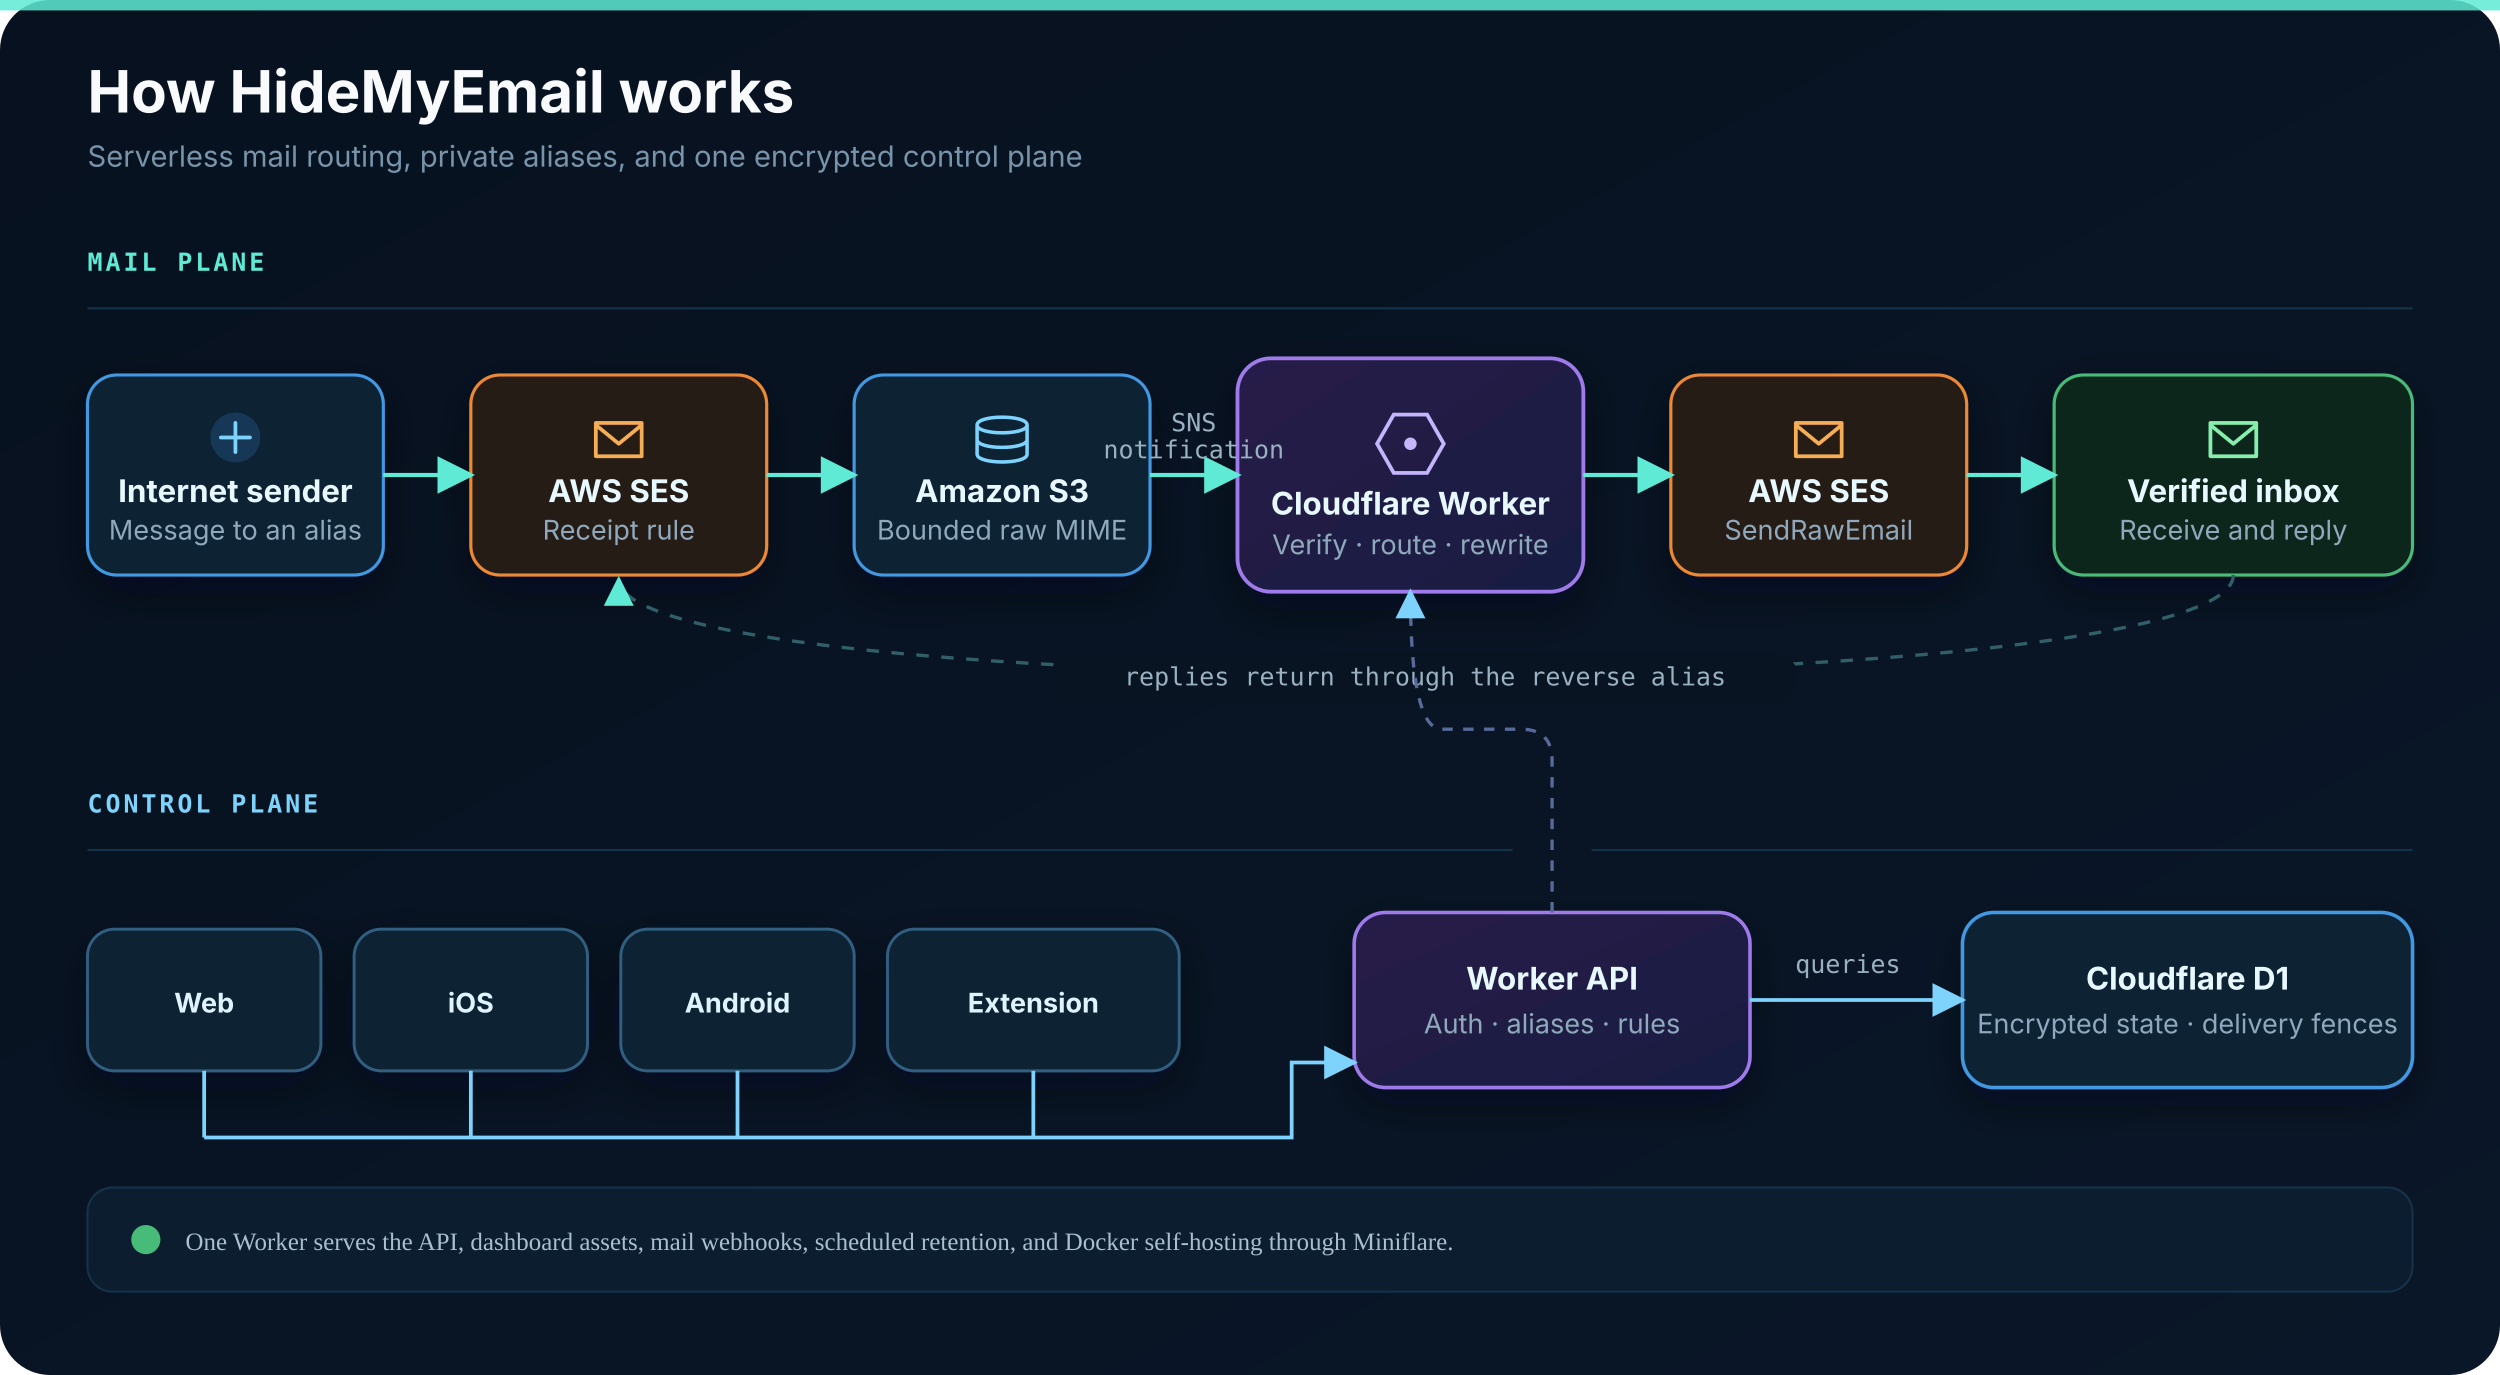
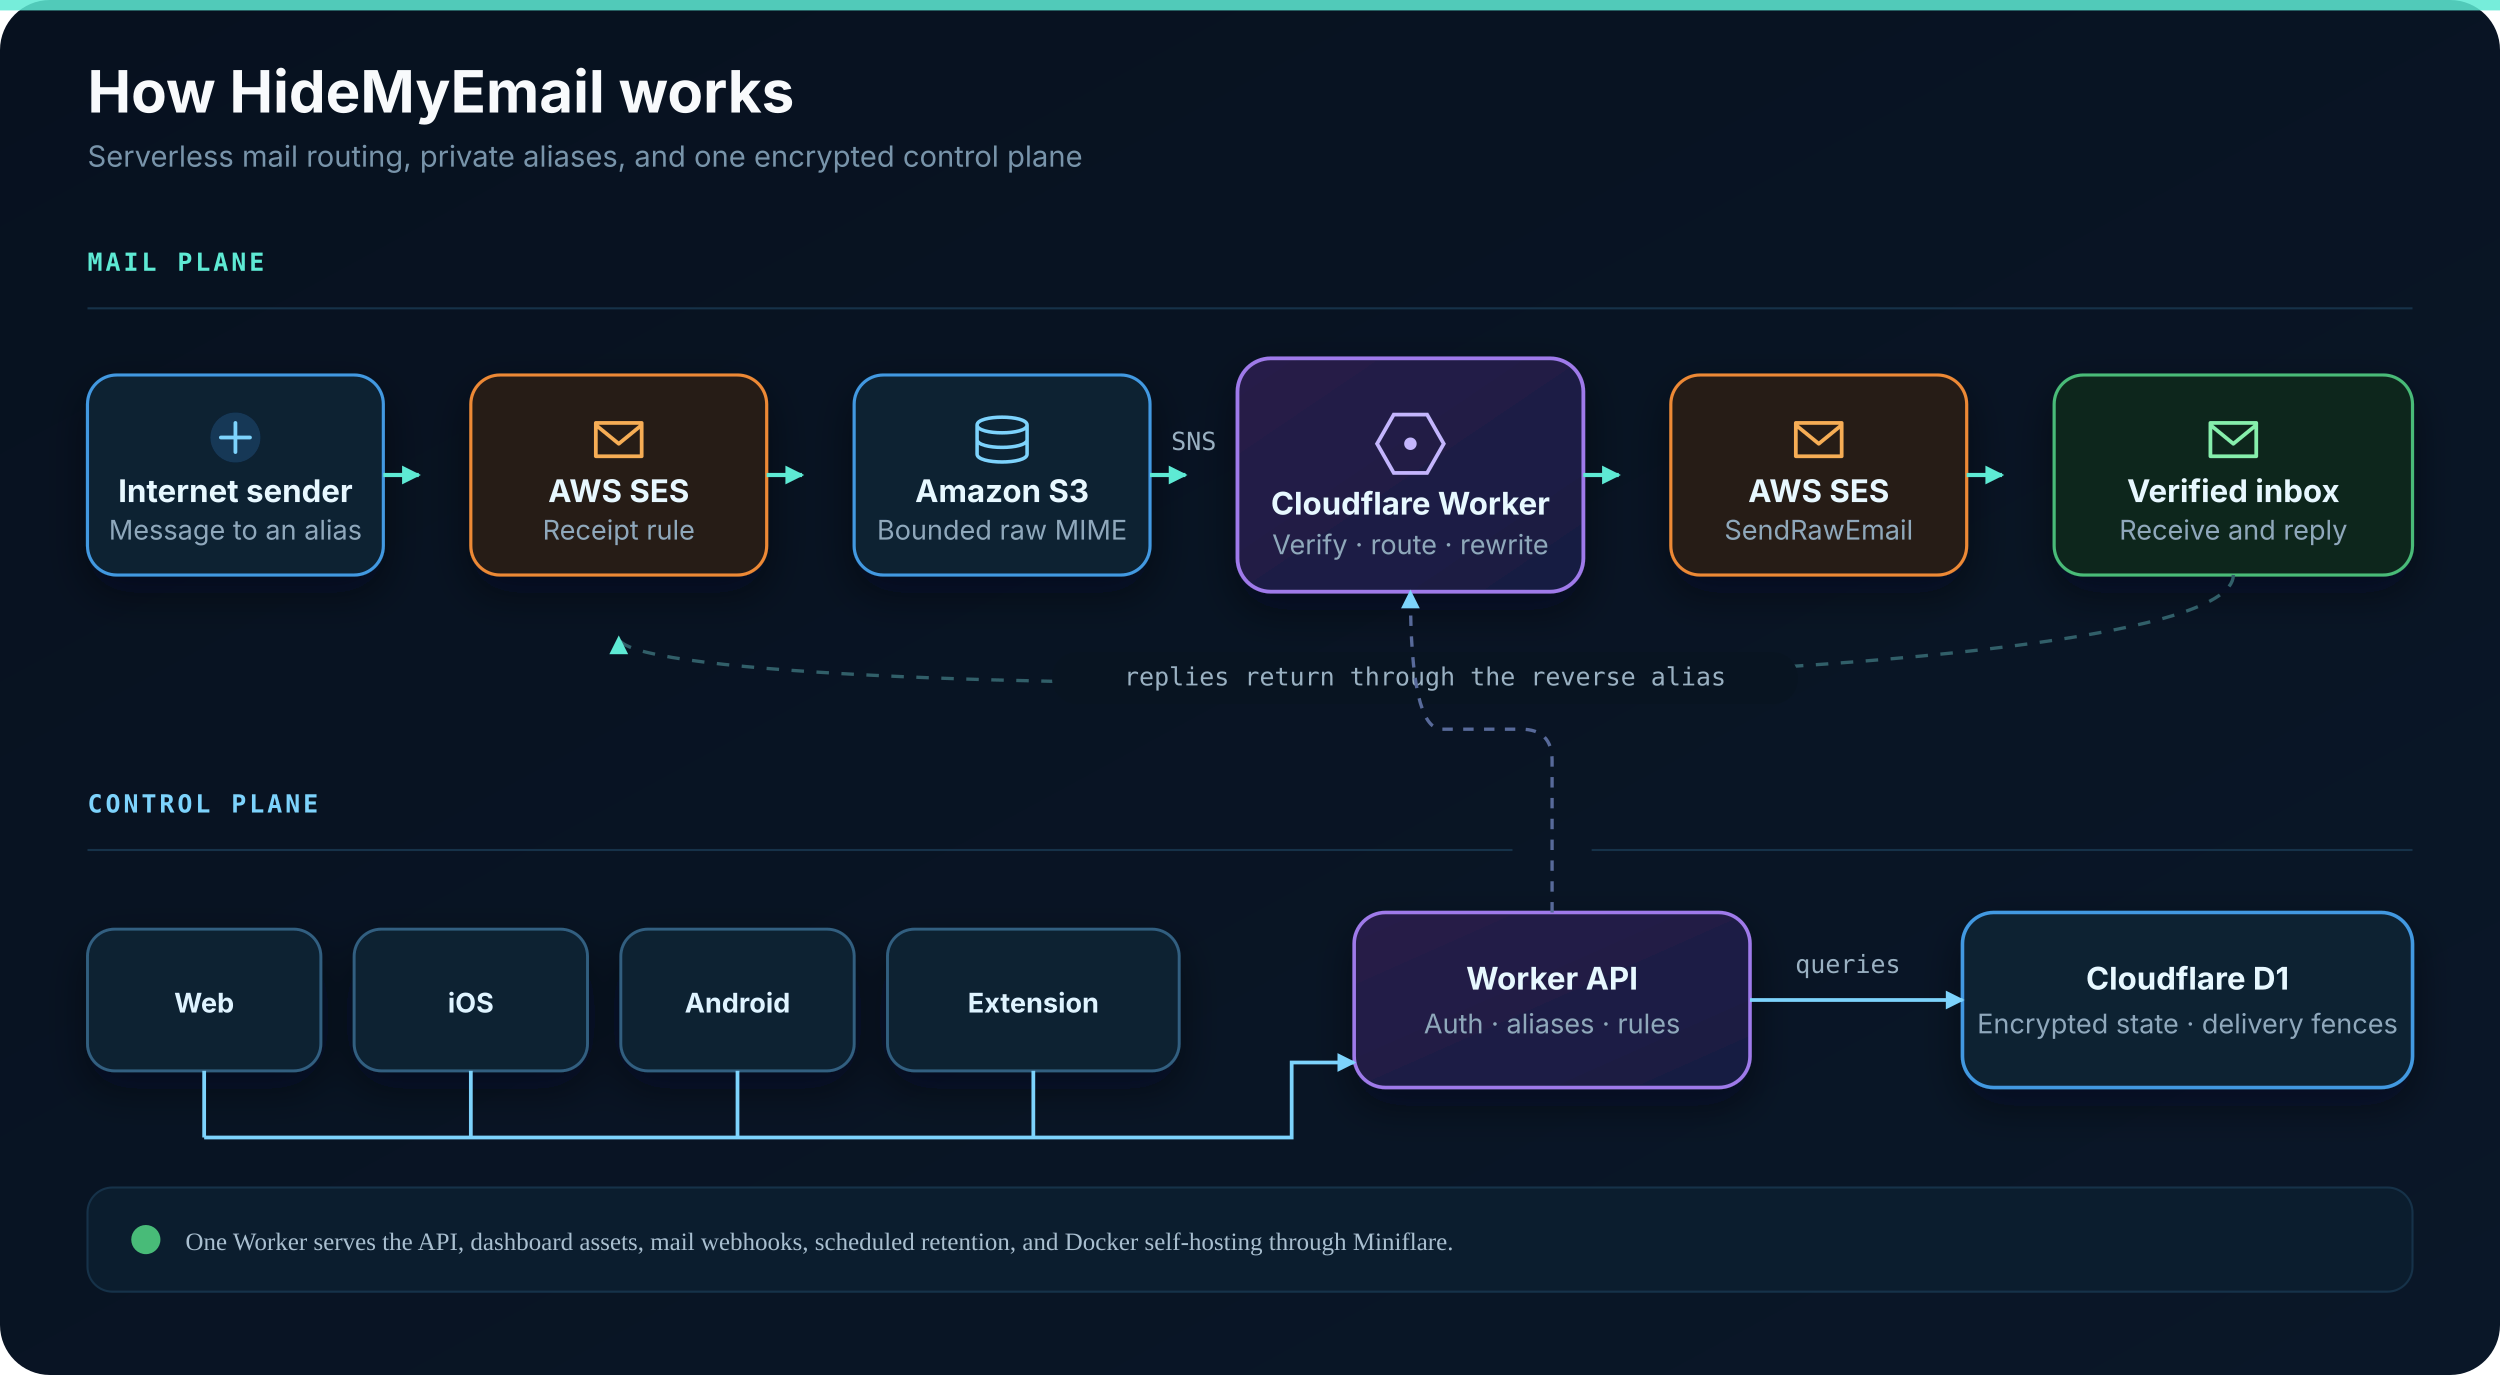
<svg xmlns="http://www.w3.org/2000/svg" viewBox="0 0 1200 660" role="img" aria-labelledby="title description">
  <defs>
    <linearGradient id="background" x1="0" y1="0" x2="1" y2="1">
      <stop offset="0" stop-color="#07111f" />
      <stop offset="1" stop-color="#0a1728" />
    </linearGradient>
    <linearGradient id="workerFill" x1="0" y1="0" x2="1" y2="1">
      <stop offset="0" stop-color="#281f48" />
      <stop offset="1" stop-color="#171f42" />
    </linearGradient>
    <filter id="shadow" x="-20%" y="-30%" width="140%" height="170%">
      <feDropShadow dx="0" dy="8" stdDeviation="10" flood-color="#020817" flood-opacity=".45" />
    </filter>
-     <marker id="mailArrow" markerWidth="9" markerHeight="9" refX="8" refY="4.5" orient="auto">
+     <marker id="mailArrow" markerWidth="9" markerHeight="9" refX="8" refY="4.5" orient="auto" markerUnits="userSpaceOnUse">
      <path d="M0 0 9 4.5 0 9Z" fill="#5eead4" />
    </marker>
-     <marker id="apiArrow" markerWidth="9" markerHeight="9" refX="8" refY="4.5" orient="auto">
+     <marker id="apiArrow" markerWidth="9" markerHeight="9" refX="8" refY="4.5" orient="auto" markerUnits="userSpaceOnUse">
      <path d="M0 0 9 4.5 0 9Z" fill="#7dd3fc" />
    </marker>
    <style>
      .title { fill:#f8fafc; font:700 28px system-ui,-apple-system,sans-serif; }
      .subtitle { fill:#7894aa; font:14px system-ui,-apple-system,sans-serif; }
      .lane { font:700 12px ui-monospace,SFMono-Regular,Consolas,monospace; letter-spacing:1.4px; }
      .node-title { fill:#e7f8ff; font:700 15px system-ui,-apple-system,sans-serif; text-anchor:middle; }
      .node-detail { fill:#8fa8bb; font:13px system-ui,-apple-system,sans-serif; text-anchor:middle; }
      .edge-label { fill:#9ab1c2; font:12px ui-monospace,SFMono-Regular,Consolas,monospace; text-anchor:middle; }
      .client-label { fill:#dff4ff; font:650 13px system-ui,-apple-system,sans-serif; text-anchor:middle; }
    </style>
  </defs>
  <rect width="1200" height="660" rx="24" fill="url(#background)" />
  <path d="M0 0H1200V5H0Z" fill="#5eead4" opacity=".85" />
  <text class="title" x="42" y="54">How HideMyEmail works</text>
  <text class="subtitle" x="42" y="80">Serverless mail routing, private aliases, and one encrypted control plane</text>
  <text class="lane" x="42" y="130" fill="#5eead4">MAIL PLANE</text>
  <line x1="42" y1="148" x2="1158" y2="148" stroke="#163249" />
  <g filter="url(#shadow)">
    <g>
      <rect x="42" y="180" width="142" height="96" rx="14" fill="#0b2033" stroke="#4299e1" stroke-width="1.5" />
      <circle cx="113" cy="210" r="12" fill="#4299e1" opacity=".2" />
      <path d="M106 210h14m-7-7v14" stroke="#7dd3fc" stroke-width="1.8" stroke-linecap="round" />
      <text class="node-title" x="113" y="241">Internet sender</text>
      <text class="node-detail" x="113" y="259">Message to an alias</text>
    </g>
    <g>
      <rect x="226" y="180" width="142" height="96" rx="14" fill="#261d19" stroke="#ed8936" stroke-width="1.5" />
      <path d="M286 203h22v16h-22zM286 204l11 9 11-9" fill="none" stroke="#f6ad55" stroke-width="1.8" stroke-linejoin="round" />
      <text class="node-title" x="297" y="241">AWS SES</text>
      <text class="node-detail" x="297" y="259">Receipt rule</text>
    </g>
    <g>
      <rect x="410" y="180" width="142" height="96" rx="14" fill="#0b2033" stroke="#4299e1" stroke-width="1.5" />
      <path d="M469 204c0-5 24-5 24 0v14c0 5-24 5-24 0zm0 0c0 5 24 5 24 0m-24 7c0 5 24 5 24 0" fill="none" stroke="#7dd3fc" stroke-width="1.7" />
      <text class="node-title" x="481" y="241">Amazon S3</text>
      <text class="node-detail" x="481" y="259">Bounded raw MIME</text>
    </g>
    <g>
      <rect x="594" y="172" width="166" height="112" rx="16" fill="url(#workerFill)" stroke="#9f7aea" stroke-width="1.8" />
      <path d="M669 199h16l8 14-8 14h-16l-8-14z" fill="none" stroke="#c4b5fd" stroke-width="1.8" />
      <circle cx="677" cy="213" r="3" fill="#c4b5fd" />
      <text class="node-title" x="677" y="247">Cloudflare Worker</text>
      <text class="node-detail" x="677" y="266">Verify · route · rewrite</text>
    </g>
    <g>
      <rect x="802" y="180" width="142" height="96" rx="14" fill="#261d19" stroke="#ed8936" stroke-width="1.5" />
      <path d="M862 203h22v16h-22zM862 204l11 9 11-9" fill="none" stroke="#f6ad55" stroke-width="1.8" stroke-linejoin="round" />
      <text class="node-title" x="873" y="241">AWS SES</text>
      <text class="node-detail" x="873" y="259">SendRawEmail</text>
    </g>
    <g>
      <rect x="986" y="180" width="172" height="96" rx="14" fill="#10271f" stroke="#48bb78" stroke-width="1.5" />
      <path d="M1061 203h22v16h-22zM1061 204l11 9 11-9" fill="none" stroke="#86efac" stroke-width="1.8" stroke-linejoin="round" />
      <text class="node-title" x="1072" y="241">Verified inbox</text>
      <text class="node-detail" x="1072" y="259">Receive and reply</text>
    </g>
  </g>
  <g fill="none" stroke="#5eead4" stroke-width="2" marker-end="url(#mailArrow)">
-     <path d="M184 228H226" />
-     <path d="M368 228H410" />
-     <path d="M552 228H594" />
-     <path d="M760 228H802" />
-     <path d="M944 228H986" />
+     <path d="M184 228H201" />
+     <path d="M368 228H385" />
+     <path d="M552 228H569" />
+     <path d="M760 228H777" />
+     <path d="M944 228H961" />
  </g>
-   <text class="edge-label" x="573" y="207">SNS</text>
-   <text class="edge-label" x="573" y="220">notification</text>
-   <path d="M1072 276C1072 339 297 339 297 278" fill="none" stroke="#315f69" stroke-width="1.6" stroke-dasharray="6 6" marker-end="url(#mailArrow)" />
+   <text class="edge-label" x="573" y="216">SNS</text>
+   <path d="M1072 276C1072 339 297 339 297 306" fill="none" stroke="#315f69" stroke-width="1.6" stroke-dasharray="6 6" marker-end="url(#mailArrow)" />
  <rect x="505" y="313" width="358" height="25" rx="12" fill="#081421" />
  <text class="edge-label" x="684" y="329">replies return through the reverse alias</text>
  <text class="lane" x="42" y="390" fill="#7dd3fc">CONTROL PLANE</text>
  <path d="M42 408H726M764 408H1158" stroke="#163249" />
  <g filter="url(#shadow)">
    <g fill="#0b2033" stroke="#315f80" stroke-width="1.4">
      <rect x="42" y="446" width="112" height="68" rx="13" />
      <rect x="170" y="446" width="112" height="68" rx="13" />
      <rect x="298" y="446" width="112" height="68" rx="13" />
      <rect x="426" y="446" width="140" height="68" rx="13" />
    </g>
    <text class="client-label" x="98" y="486">Web</text>
    <text class="client-label" x="226" y="486">iOS</text>
    <text class="client-label" x="354" y="486">Android</text>
    <text class="client-label" x="496" y="486">Extension</text>
    <rect x="650" y="438" width="190" height="84" rx="15" fill="url(#workerFill)" stroke="#9f7aea" stroke-width="1.7" />
    <text class="node-title" x="745" y="475">Worker API</text>
    <text class="node-detail" x="745" y="496">Auth · aliases · rules</text>
    <rect x="942" y="438" width="216" height="84" rx="15" fill="#0b2033" stroke="#4299e1" stroke-width="1.7" />
    <text class="node-title" x="1050" y="475">Cloudflare D1</text>
    <text class="node-detail" x="1050" y="496">Encrypted state · delivery fences</text>
  </g>
  <g fill="none" stroke="#7dd3fc" stroke-width="1.8">
    <path d="M98 514V546" />
    <path d="M226 514V546" />
    <path d="M354 514V546" />
    <path d="M496 514V546" />
    <path d="M98 546H620V510H650" marker-end="url(#apiArrow)" />
    <path d="M840 480H942" marker-end="url(#apiArrow)" />
  </g>
  <path d="M745 438V365Q745 350 730 350H692Q677 350 677 284" fill="none" stroke="#586a9a" stroke-width="1.6" stroke-dasharray="5 5" marker-end="url(#apiArrow)" />
  <text class="edge-label" x="887" y="467">queries</text>
  <g transform="translate(42 570)">
    <rect width="1116" height="50" rx="12" fill="#0b1d2e" stroke="#163249" />
    <circle cx="28" cy="25" r="7" fill="#48bb78" />
    <text x="47" y="30" fill="#a9bfd0" font="13px system-ui,-apple-system,sans-serif">One Worker serves the API, dashboard assets, mail webhooks, scheduled retention, and Docker self-hosting through Miniflare.</text>
  </g>
</svg>
